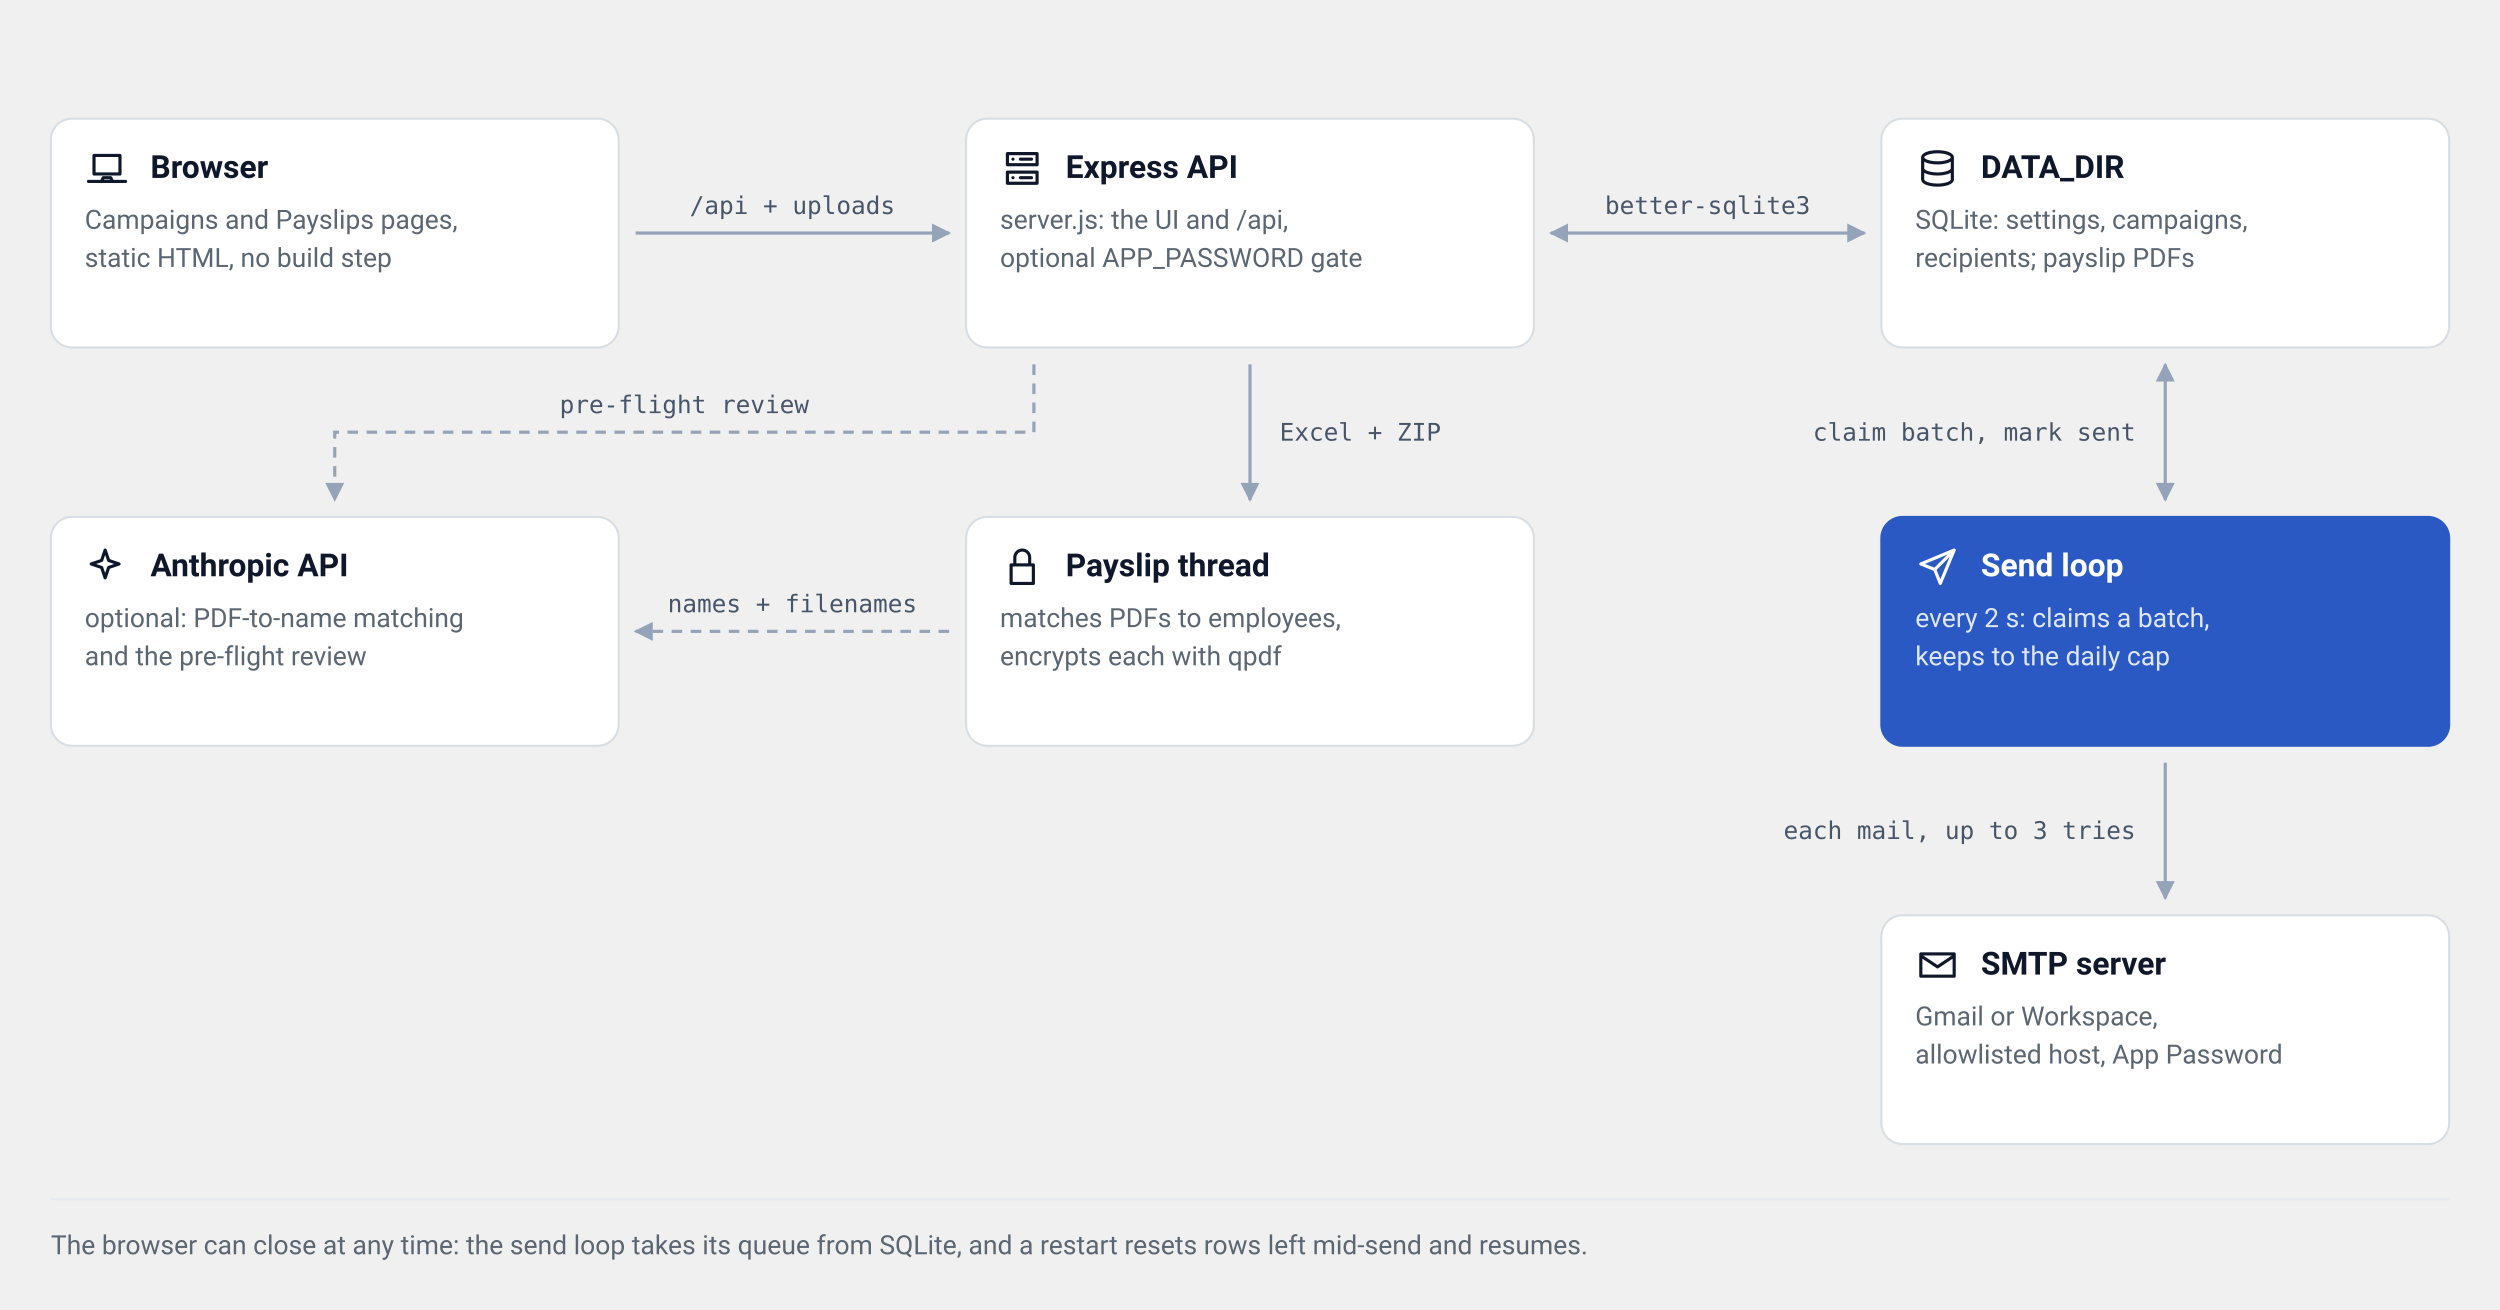
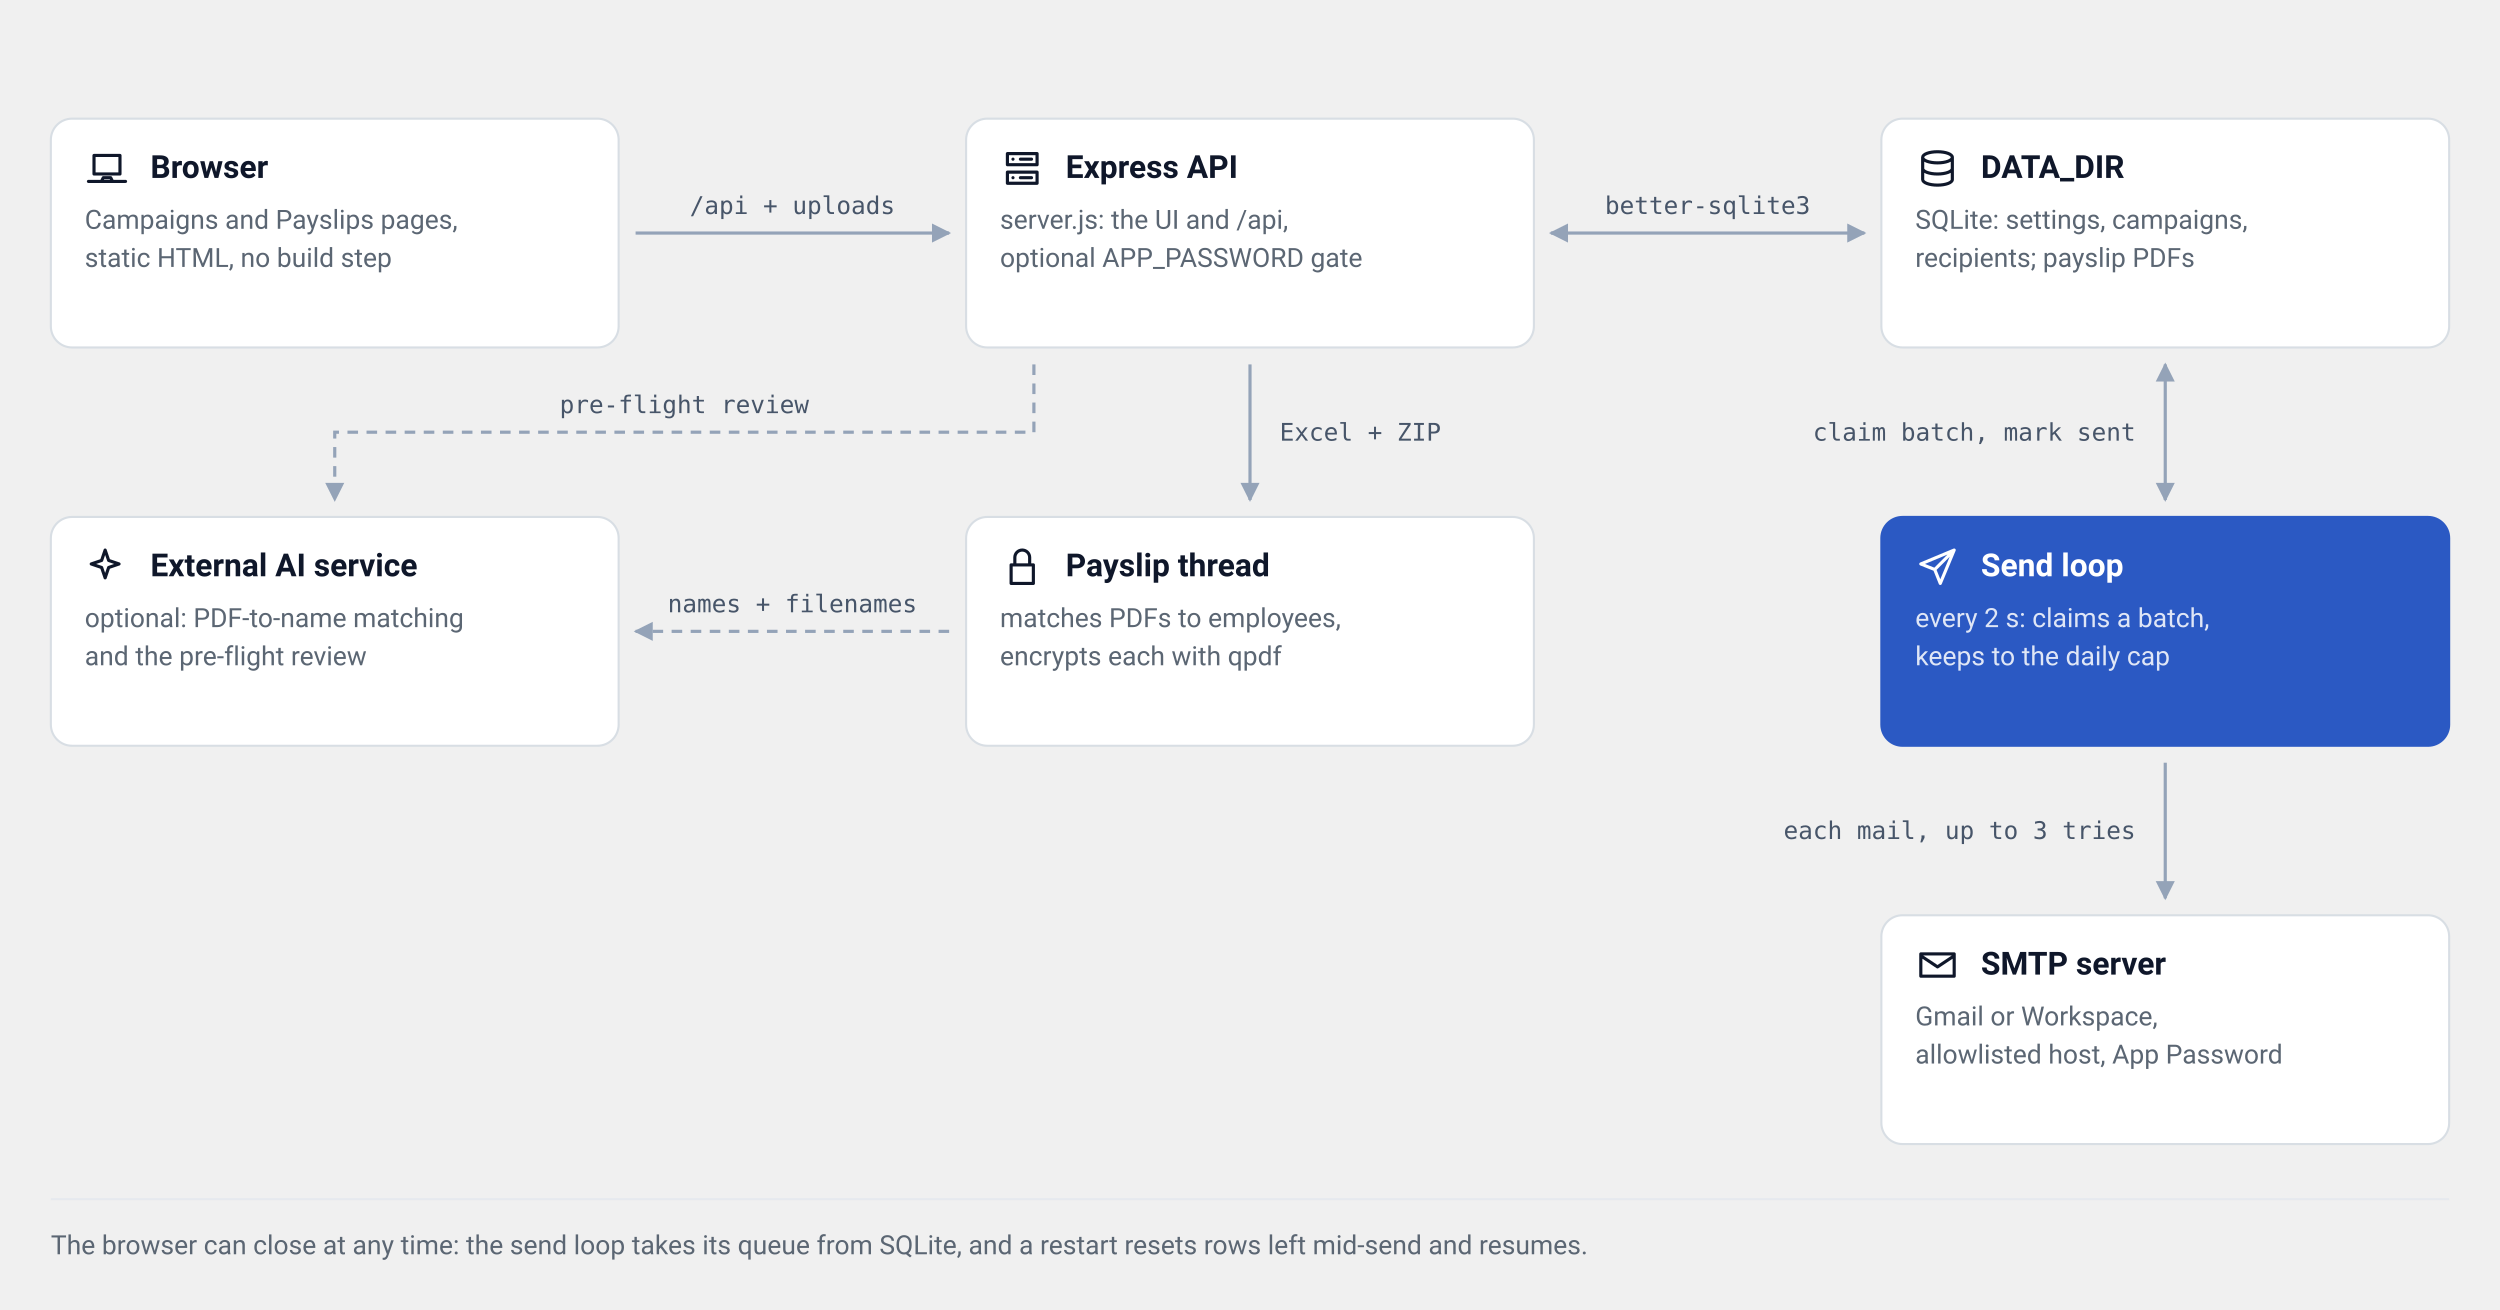
- <svg xmlns="http://www.w3.org/2000/svg" viewBox="0 0 1180 618" width="1180" height="618" role="img" aria-label="The browser talks to the Express API in one Node process. The API keeps settings, campaigns and recipients in SQLite under DATA_DIR and hands payslip preparation to a worker thread, which can ask the Anthropic API to match PDFs to employees and encrypts each one with qpdf; the API can also ask Anthropic for a pre-flight review. A send loop claims batches from SQLite every two seconds and sends them over SMTP.">
+ <svg xmlns="http://www.w3.org/2000/svg" viewBox="0 0 1180 618" width="1180" height="618" role="img" aria-label="The browser talks to the Express API in one Node process. The API keeps settings, campaigns and recipients in SQLite under DATA_DIR and hands payslip preparation to a worker thread, which can ask an external AI service to match PDFs to employees and encrypts each one with qpdf; the API can also ask the service for a pre-flight review. A send loop claims batches from SQLite every two seconds and sends them over SMTP.">
  <defs>
    <marker id="a" viewBox="0 0 10 10" refX="9" refY="5" markerWidth="6" markerHeight="6" orient="auto-start-reverse">
      <path d="M0 0 10 5 0 10z" fill="#94a3b8" />
    </marker>
    <marker id="b" viewBox="0 0 10 10" refX="1" refY="5" markerWidth="6" markerHeight="6" orient="auto">
      <path d="M10 0 0 5 10 10z" fill="#94a3b8" />
    </marker>
  </defs>
  <rect x="24" y="56" width="268" height="108" rx="10" fill="#ffffff" stroke="#d8dee4" stroke-width="1" />
  <g transform="translate(40.0,69.0) scale(0.875)" fill="none" stroke="#0f172a" stroke-width="1.7" stroke-linecap="round" stroke-linejoin="round">
    <path d="M5 5h14v10H5z M2 19h20 M9 19l1-2h4l1 2" />
  </g>
  <text x="71.0" y="84.0" font-family="system-ui,-apple-system,'Segoe UI',Roboto,Helvetica,Arial,sans-serif" font-size="15" fill="#0f172a" text-anchor="start" font-weight="600">Browser</text>
  <text x="40.0" y="108.0" font-family="system-ui,-apple-system,'Segoe UI',Roboto,Helvetica,Arial,sans-serif" font-size="12.5" fill="#5b6673" text-anchor="start">Campaigns and Payslips pages,</text>
  <text x="40.0" y="126.0" font-family="system-ui,-apple-system,'Segoe UI',Roboto,Helvetica,Arial,sans-serif" font-size="12.5" fill="#5b6673" text-anchor="start">static HTML, no build step</text>
  <rect x="456" y="56" width="268" height="108" rx="10" fill="#ffffff" stroke="#d8dee4" stroke-width="1" />
  <g transform="translate(472.0,69.0) scale(0.875)" fill="none" stroke="#0f172a" stroke-width="1.7" stroke-linecap="round" stroke-linejoin="round">
    <path d="M4 4h16v6H4z M4 14h16v6H4z M7 7h.01 M7 17h.01 M11 7h6 M11 17h6" />
  </g>
  <text x="503.0" y="84.0" font-family="system-ui,-apple-system,'Segoe UI',Roboto,Helvetica,Arial,sans-serif" font-size="15" fill="#0f172a" text-anchor="start" font-weight="600">Express API</text>
  <text x="472.0" y="108.0" font-family="system-ui,-apple-system,'Segoe UI',Roboto,Helvetica,Arial,sans-serif" font-size="12.5" fill="#5b6673" text-anchor="start">server.js: the UI and /api,</text>
  <text x="472.0" y="126.0" font-family="system-ui,-apple-system,'Segoe UI',Roboto,Helvetica,Arial,sans-serif" font-size="12.5" fill="#5b6673" text-anchor="start">optional APP_PASSWORD gate</text>
  <rect x="888" y="56" width="268" height="108" rx="10" fill="#ffffff" stroke="#d8dee4" stroke-width="1" />
  <g transform="translate(904.0,69.0) scale(0.875)" fill="none" stroke="#0f172a" stroke-width="1.7" stroke-linecap="round" stroke-linejoin="round">
    <path d="M4 6c0-1.7 3.6-3 8-3s8 1.3 8 3-3.6 3-8 3-8-1.3-8-3z M4 6v12c0 1.7 3.6 3 8 3s8-1.3 8-3V6 M4 12c0 1.7 3.6 3 8 3s8-1.3 8-3" />
  </g>
  <text x="935.0" y="84.0" font-family="system-ui,-apple-system,'Segoe UI',Roboto,Helvetica,Arial,sans-serif" font-size="15" fill="#0f172a" text-anchor="start" font-weight="600">DATA_DIR</text>
  <text x="904.0" y="108.0" font-family="system-ui,-apple-system,'Segoe UI',Roboto,Helvetica,Arial,sans-serif" font-size="12.5" fill="#5b6673" text-anchor="start">SQLite: settings, campaigns,</text>
  <text x="904.0" y="126.0" font-family="system-ui,-apple-system,'Segoe UI',Roboto,Helvetica,Arial,sans-serif" font-size="12.5" fill="#5b6673" text-anchor="start">recipients; payslip PDFs</text>
  <rect x="24" y="244" width="268" height="108" rx="10" fill="#ffffff" stroke="#d8dee4" stroke-width="1" />
  <g transform="translate(40.0,257.0) scale(0.875)" fill="none" stroke="#0f172a" stroke-width="1.7" stroke-linecap="round" stroke-linejoin="round">
    <path d="M11 3l1.9 5.6L18.5 10.5l-5.6 1.9L11 18l-1.9-5.6L3.5 10.5l5.6-1.9z" />
  </g>
-   <text x="71.0" y="272.0" font-family="system-ui,-apple-system,'Segoe UI',Roboto,Helvetica,Arial,sans-serif" font-size="15" fill="#0f172a" text-anchor="start" font-weight="600">Anthropic API</text>
+   <text x="71.0" y="272.0" font-family="system-ui,-apple-system,'Segoe UI',Roboto,Helvetica,Arial,sans-serif" font-size="15" fill="#0f172a" text-anchor="start" font-weight="600">External AI service</text>
  <text x="40.0" y="296.0" font-family="system-ui,-apple-system,'Segoe UI',Roboto,Helvetica,Arial,sans-serif" font-size="12.5" fill="#5b6673" text-anchor="start">optional: PDF-to-name matching</text>
  <text x="40.0" y="314.0" font-family="system-ui,-apple-system,'Segoe UI',Roboto,Helvetica,Arial,sans-serif" font-size="12.5" fill="#5b6673" text-anchor="start">and the pre-flight review</text>
  <rect x="456" y="244" width="268" height="108" rx="10" fill="#ffffff" stroke="#d8dee4" stroke-width="1" />
  <g transform="translate(472.0,257.0) scale(0.875)" fill="none" stroke="#0f172a" stroke-width="1.7" stroke-linecap="round" stroke-linejoin="round">
    <path d="M6 11h12v10H6z M8 11V7a4 4 0 0 1 8 0v4" />
  </g>
  <text x="503.0" y="272.0" font-family="system-ui,-apple-system,'Segoe UI',Roboto,Helvetica,Arial,sans-serif" font-size="15" fill="#0f172a" text-anchor="start" font-weight="600">Payslip thread</text>
  <text x="472.0" y="296.0" font-family="system-ui,-apple-system,'Segoe UI',Roboto,Helvetica,Arial,sans-serif" font-size="12.5" fill="#5b6673" text-anchor="start">matches PDFs to employees,</text>
  <text x="472.0" y="314.0" font-family="system-ui,-apple-system,'Segoe UI',Roboto,Helvetica,Arial,sans-serif" font-size="12.5" fill="#5b6673" text-anchor="start">encrypts each with qpdf</text>
  <rect x="888" y="244" width="268" height="108" rx="10" fill="#2b59c3" stroke="#2b59c3" stroke-width="1" />
  <g transform="translate(904.0,257.0) scale(0.875)" fill="none" stroke="#ffffff" stroke-width="1.7" stroke-linecap="round" stroke-linejoin="round">
    <path d="M21 3 3 10.5l7.5 3 3 7.5z M10.5 13.5 21 3" />
  </g>
  <text x="935.0" y="272.0" font-family="system-ui,-apple-system,'Segoe UI',Roboto,Helvetica,Arial,sans-serif" font-size="15" fill="#ffffff" text-anchor="start" font-weight="600">Send loop</text>
  <text x="904.0" y="296.0" font-family="system-ui,-apple-system,'Segoe UI',Roboto,Helvetica,Arial,sans-serif" font-size="12.5" fill="#ffffff" text-anchor="start" opacity="0.85">every 2 s: claims a batch,</text>
  <text x="904.0" y="314.0" font-family="system-ui,-apple-system,'Segoe UI',Roboto,Helvetica,Arial,sans-serif" font-size="12.5" fill="#ffffff" text-anchor="start" opacity="0.85">keeps to the daily cap</text>
  <rect x="888" y="432" width="268" height="108" rx="10" fill="#ffffff" stroke="#d8dee4" stroke-width="1" />
  <g transform="translate(904.0,445.0) scale(0.875)" fill="none" stroke="#0f172a" stroke-width="1.7" stroke-linecap="round" stroke-linejoin="round">
    <path d="M3 6h18v12H3z M3 7l9 6 9-6" />
  </g>
  <text x="935.0" y="460.0" font-family="system-ui,-apple-system,'Segoe UI',Roboto,Helvetica,Arial,sans-serif" font-size="15" fill="#0f172a" text-anchor="start" font-weight="600">SMTP server</text>
  <text x="904.0" y="484.0" font-family="system-ui,-apple-system,'Segoe UI',Roboto,Helvetica,Arial,sans-serif" font-size="12.5" fill="#5b6673" text-anchor="start">Gmail or Workspace,</text>
  <text x="904.0" y="502.0" font-family="system-ui,-apple-system,'Segoe UI',Roboto,Helvetica,Arial,sans-serif" font-size="12.5" fill="#5b6673" text-anchor="start">allowlisted host, App Password</text>
  <polyline points="300,110.0 448,110.0" fill="none" stroke="#94a3b8" stroke-width="1.5" marker-end="url(#a)" />
  <text x="374.0" y="101.0" font-family="ui-monospace,SFMono-Regular,'SF Mono',Menlo,Consolas,monospace" font-size="11.5" fill="#475569" text-anchor="middle">/api + uploads</text>
  <polyline points="732,110.0 880,110.0" fill="none" stroke="#94a3b8" stroke-width="1.5" marker-end="url(#a)" marker-start="url(#b)" />
  <text x="806.0" y="101.0" font-family="ui-monospace,SFMono-Regular,'SF Mono',Menlo,Consolas,monospace" font-size="11.5" fill="#475569" text-anchor="middle">better-sqlite3</text>
  <polyline points="590.0,172 590.0,236" fill="none" stroke="#94a3b8" stroke-width="1.5" marker-end="url(#a)" />
  <text x="604.0" y="208.0" font-family="ui-monospace,SFMono-Regular,'SF Mono',Menlo,Consolas,monospace" font-size="11.5" fill="#475569" text-anchor="start">Excel + ZIP</text>
  <polyline points="488,172 488,204.0 158.0,204.0 158.0,236" fill="none" stroke="#94a3b8" stroke-width="1.5" stroke-dasharray="5 4" marker-end="url(#a)" />
  <text x="323.0" y="195.0" font-family="ui-monospace,SFMono-Regular,'SF Mono',Menlo,Consolas,monospace" font-size="11.5" fill="#475569" text-anchor="middle">pre-flight review</text>
  <polyline points="448,298.0 300,298.0" fill="none" stroke="#94a3b8" stroke-width="1.5" stroke-dasharray="5 4" marker-end="url(#a)" />
  <text x="374.0" y="289.0" font-family="ui-monospace,SFMono-Regular,'SF Mono',Menlo,Consolas,monospace" font-size="11.5" fill="#475569" text-anchor="middle">names + filenames</text>
  <polyline points="1022.0,172 1022.0,236" fill="none" stroke="#94a3b8" stroke-width="1.5" marker-end="url(#a)" marker-start="url(#b)" />
  <text x="1008.0" y="208.0" font-family="ui-monospace,SFMono-Regular,'SF Mono',Menlo,Consolas,monospace" font-size="11.5" fill="#475569" text-anchor="end">claim batch, mark sent</text>
  <polyline points="1022.0,360 1022.0,424" fill="none" stroke="#94a3b8" stroke-width="1.5" marker-end="url(#a)" />
  <text x="1008.0" y="396.0" font-family="ui-monospace,SFMono-Regular,'SF Mono',Menlo,Consolas,monospace" font-size="11.5" fill="#475569" text-anchor="end">each mail, up to 3 tries</text>
  <line x1="24" y1="566" x2="1156" y2="566" stroke="#e6e9ee" stroke-width="1" />
  <text x="24.0" y="592.0" font-family="system-ui,-apple-system,'Segoe UI',Roboto,Helvetica,Arial,sans-serif" font-size="12.5" fill="#5b6673" text-anchor="start">The browser can close at any time: the send loop takes its queue from SQLite, and a restart resets rows left mid-send and resumes.</text>
</svg>
